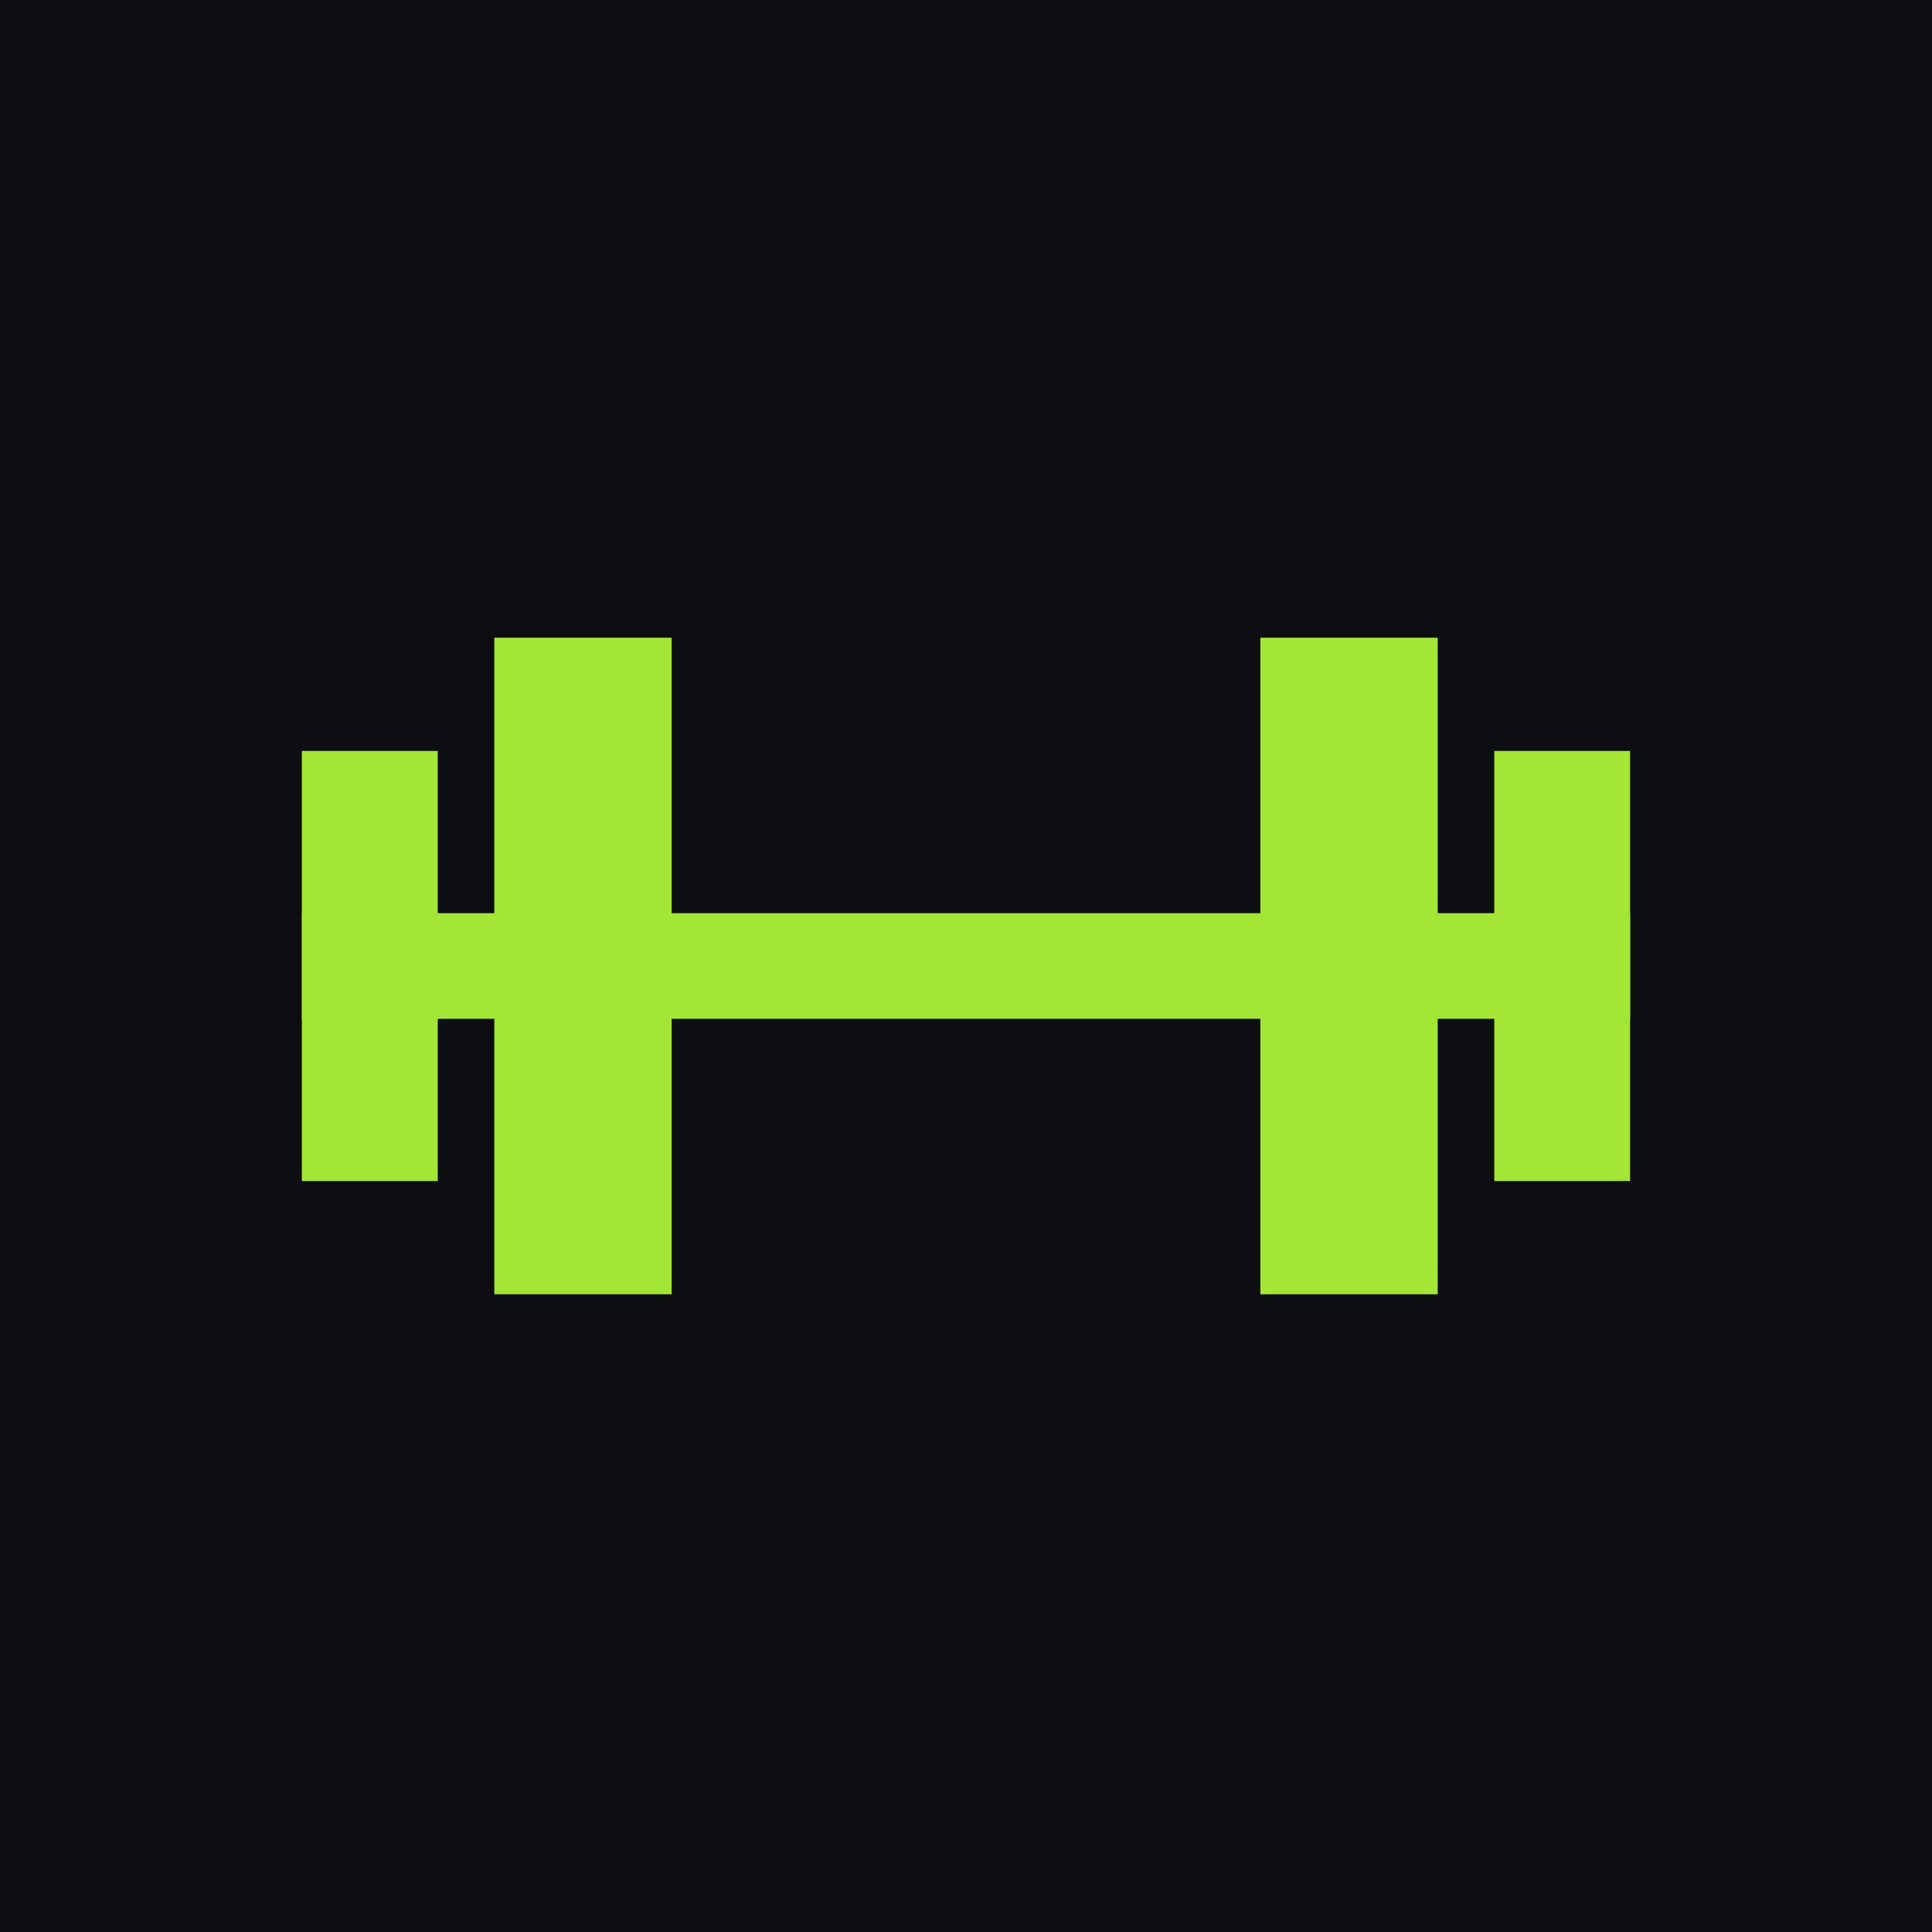
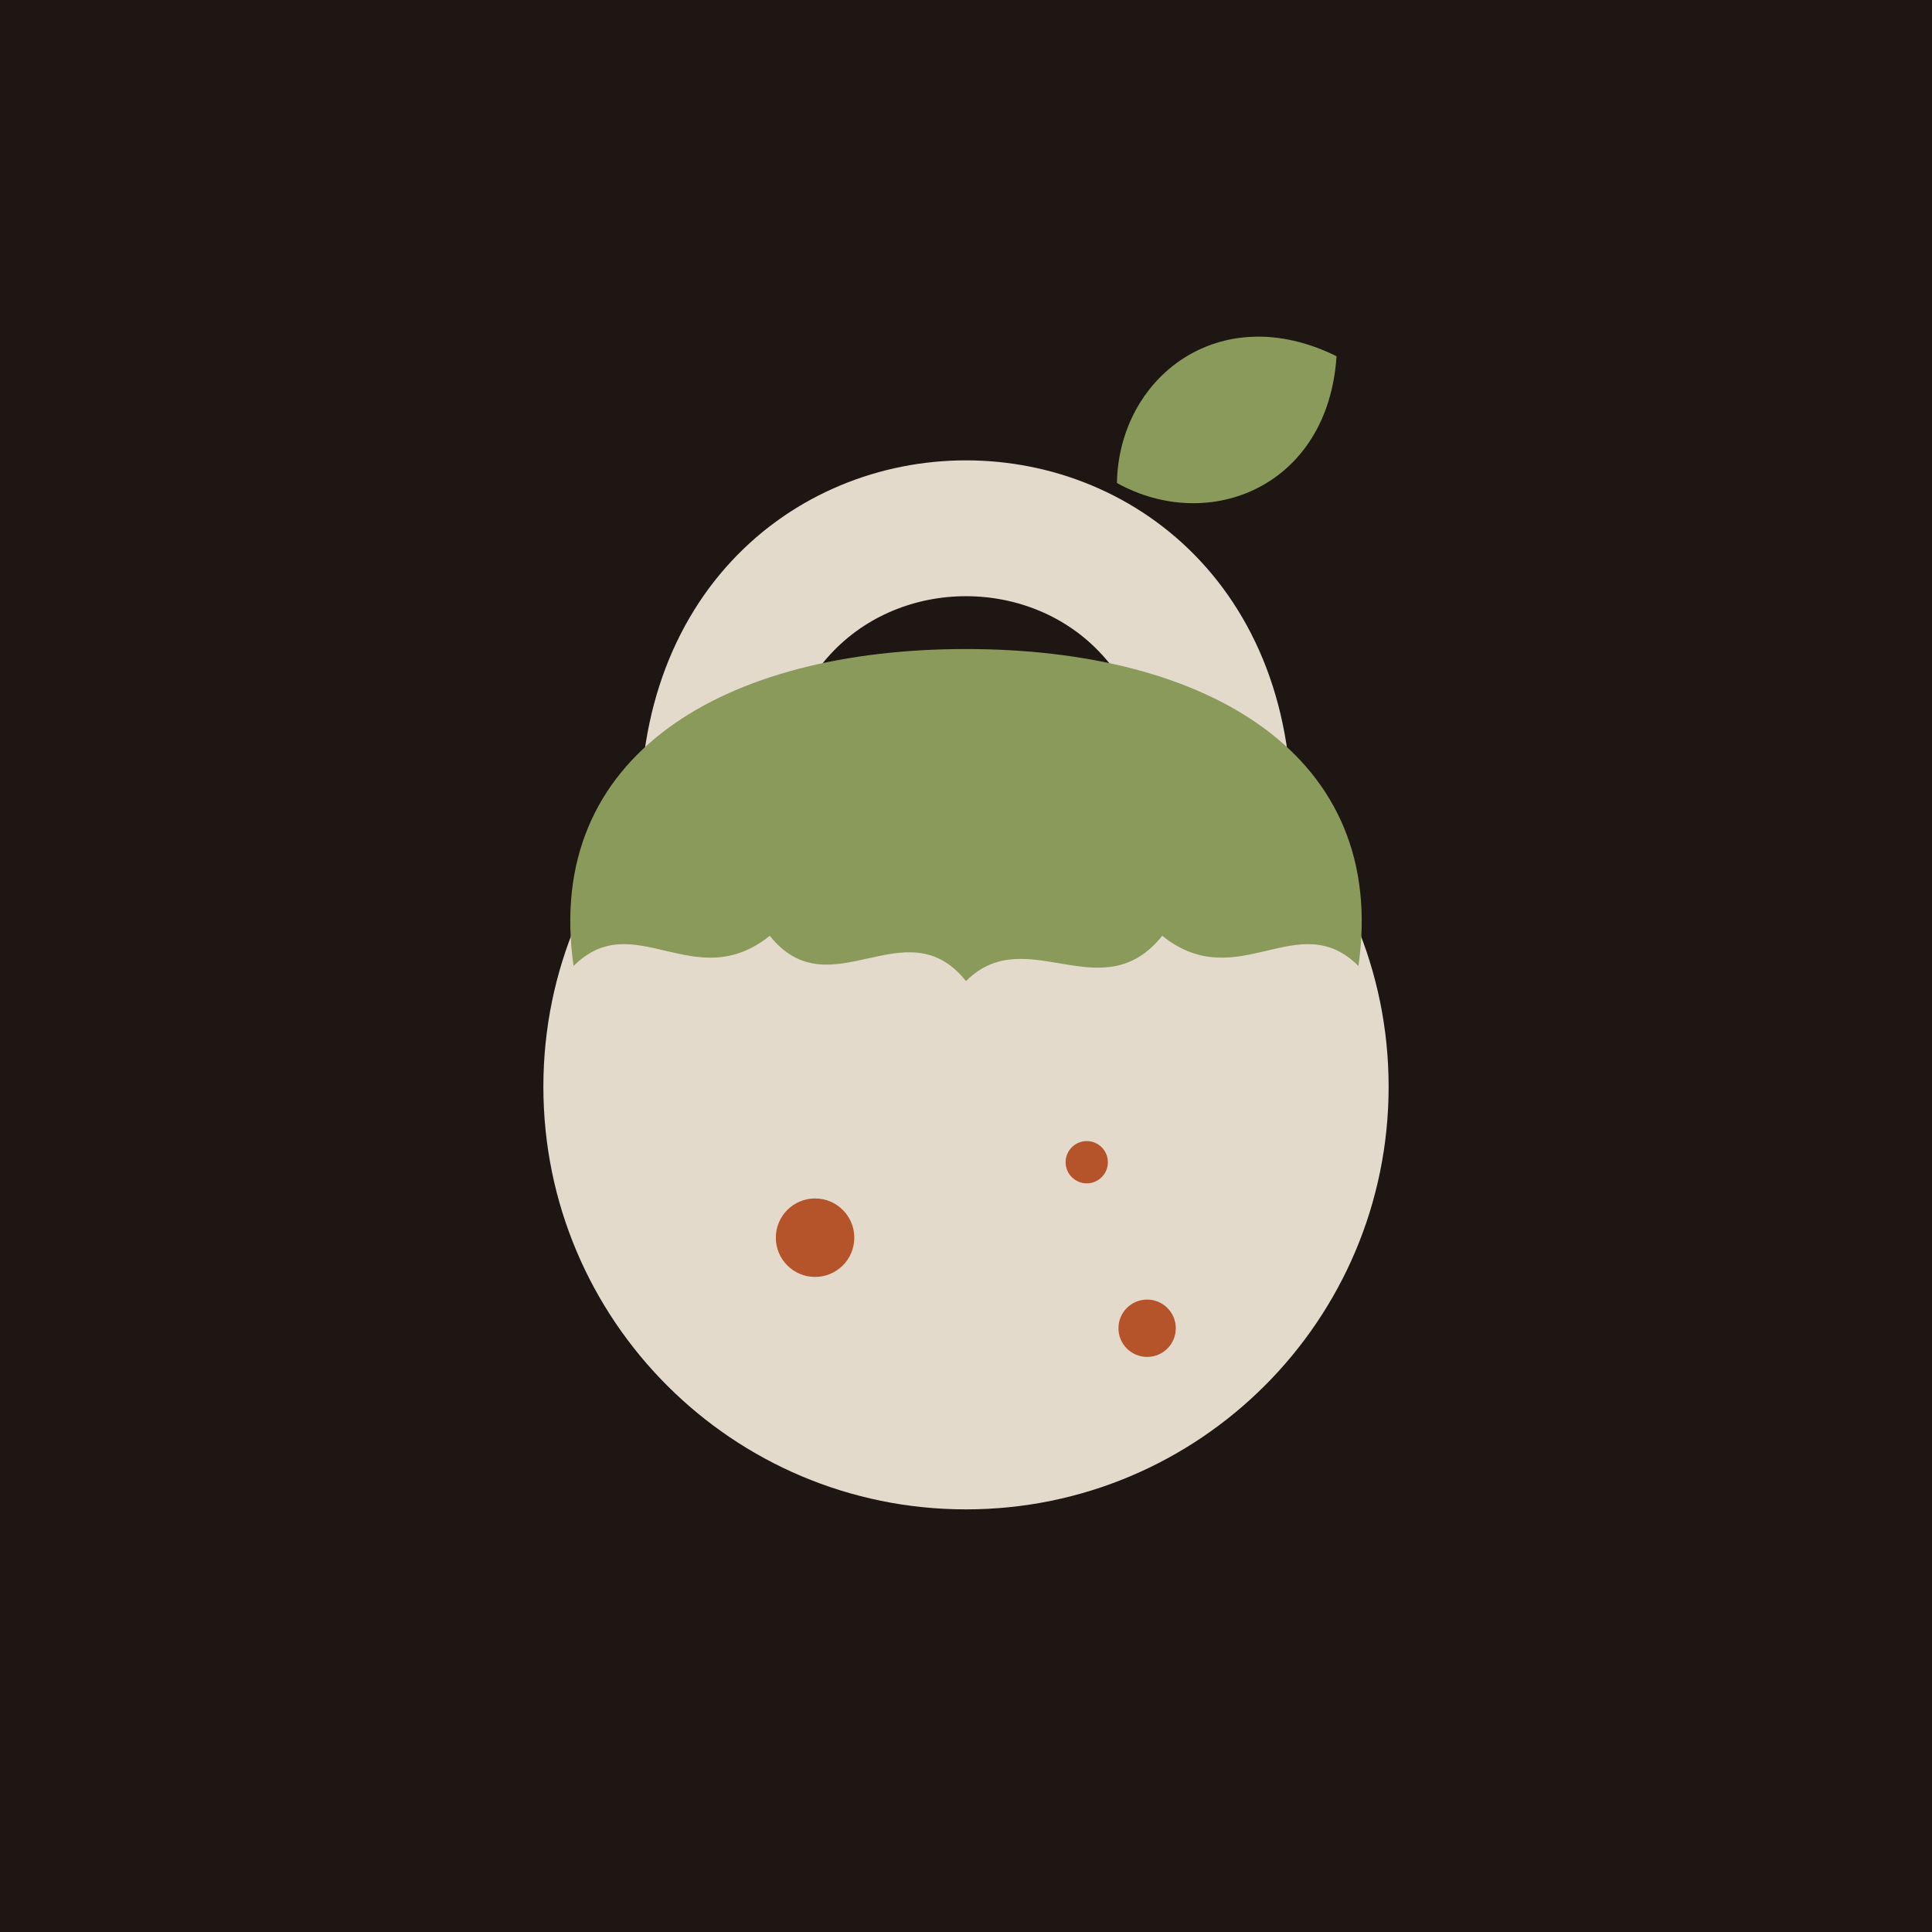
<svg xmlns="http://www.w3.org/2000/svg" width="1024" height="1024" viewBox="0 0 512 512">
-   <rect width="512" height="512" fill="#0c0e12" />
-   <g fill="#a3e635">
-     <rect x="80" y="242" width="352" height="28" />
-     <rect x="80" y="199" width="36" height="114" />
-     <rect x="131" y="169" width="47" height="174" />
-     <rect x="334" y="169" width="47" height="174" />
-     <rect x="396" y="199" width="36" height="114" />
+   <rect width="512" height="512" fill="#1d1613" />
+   <g transform="translate(56 40) scale(4)">
+     <path d="M33 46C31 18 69 18 67 46" fill="none" stroke="#e4dacc" stroke-width="9" stroke-linecap="round" />
+     <circle cx="50" cy="62" r="28" fill="#e4dacc" />
+     <path d="M24 54C22 40 34 33 50 33C66 33 78 40 76 54C72 50 68 56 63 52C59 57 54 51 50 55C46 50 41 57 37 52C32 56 28 50 24 54Z" fill="#8a9a5b" />
+     <path d="M0 0C3-5 10-6 14 0C10 6 3 5 0 0Z" fill="#8a9a5b" transform="translate(60 22) rotate(-30) scale(1.2)" />
+     <circle cx="40" cy="72" r="2.6" fill="#b5532a" />
+     <circle cx="62" cy="78" r="1.9" fill="#b5532a" />
+     <circle cx="58" cy="67" r="1.4" fill="#b5532a" />
  </g>
</svg>
